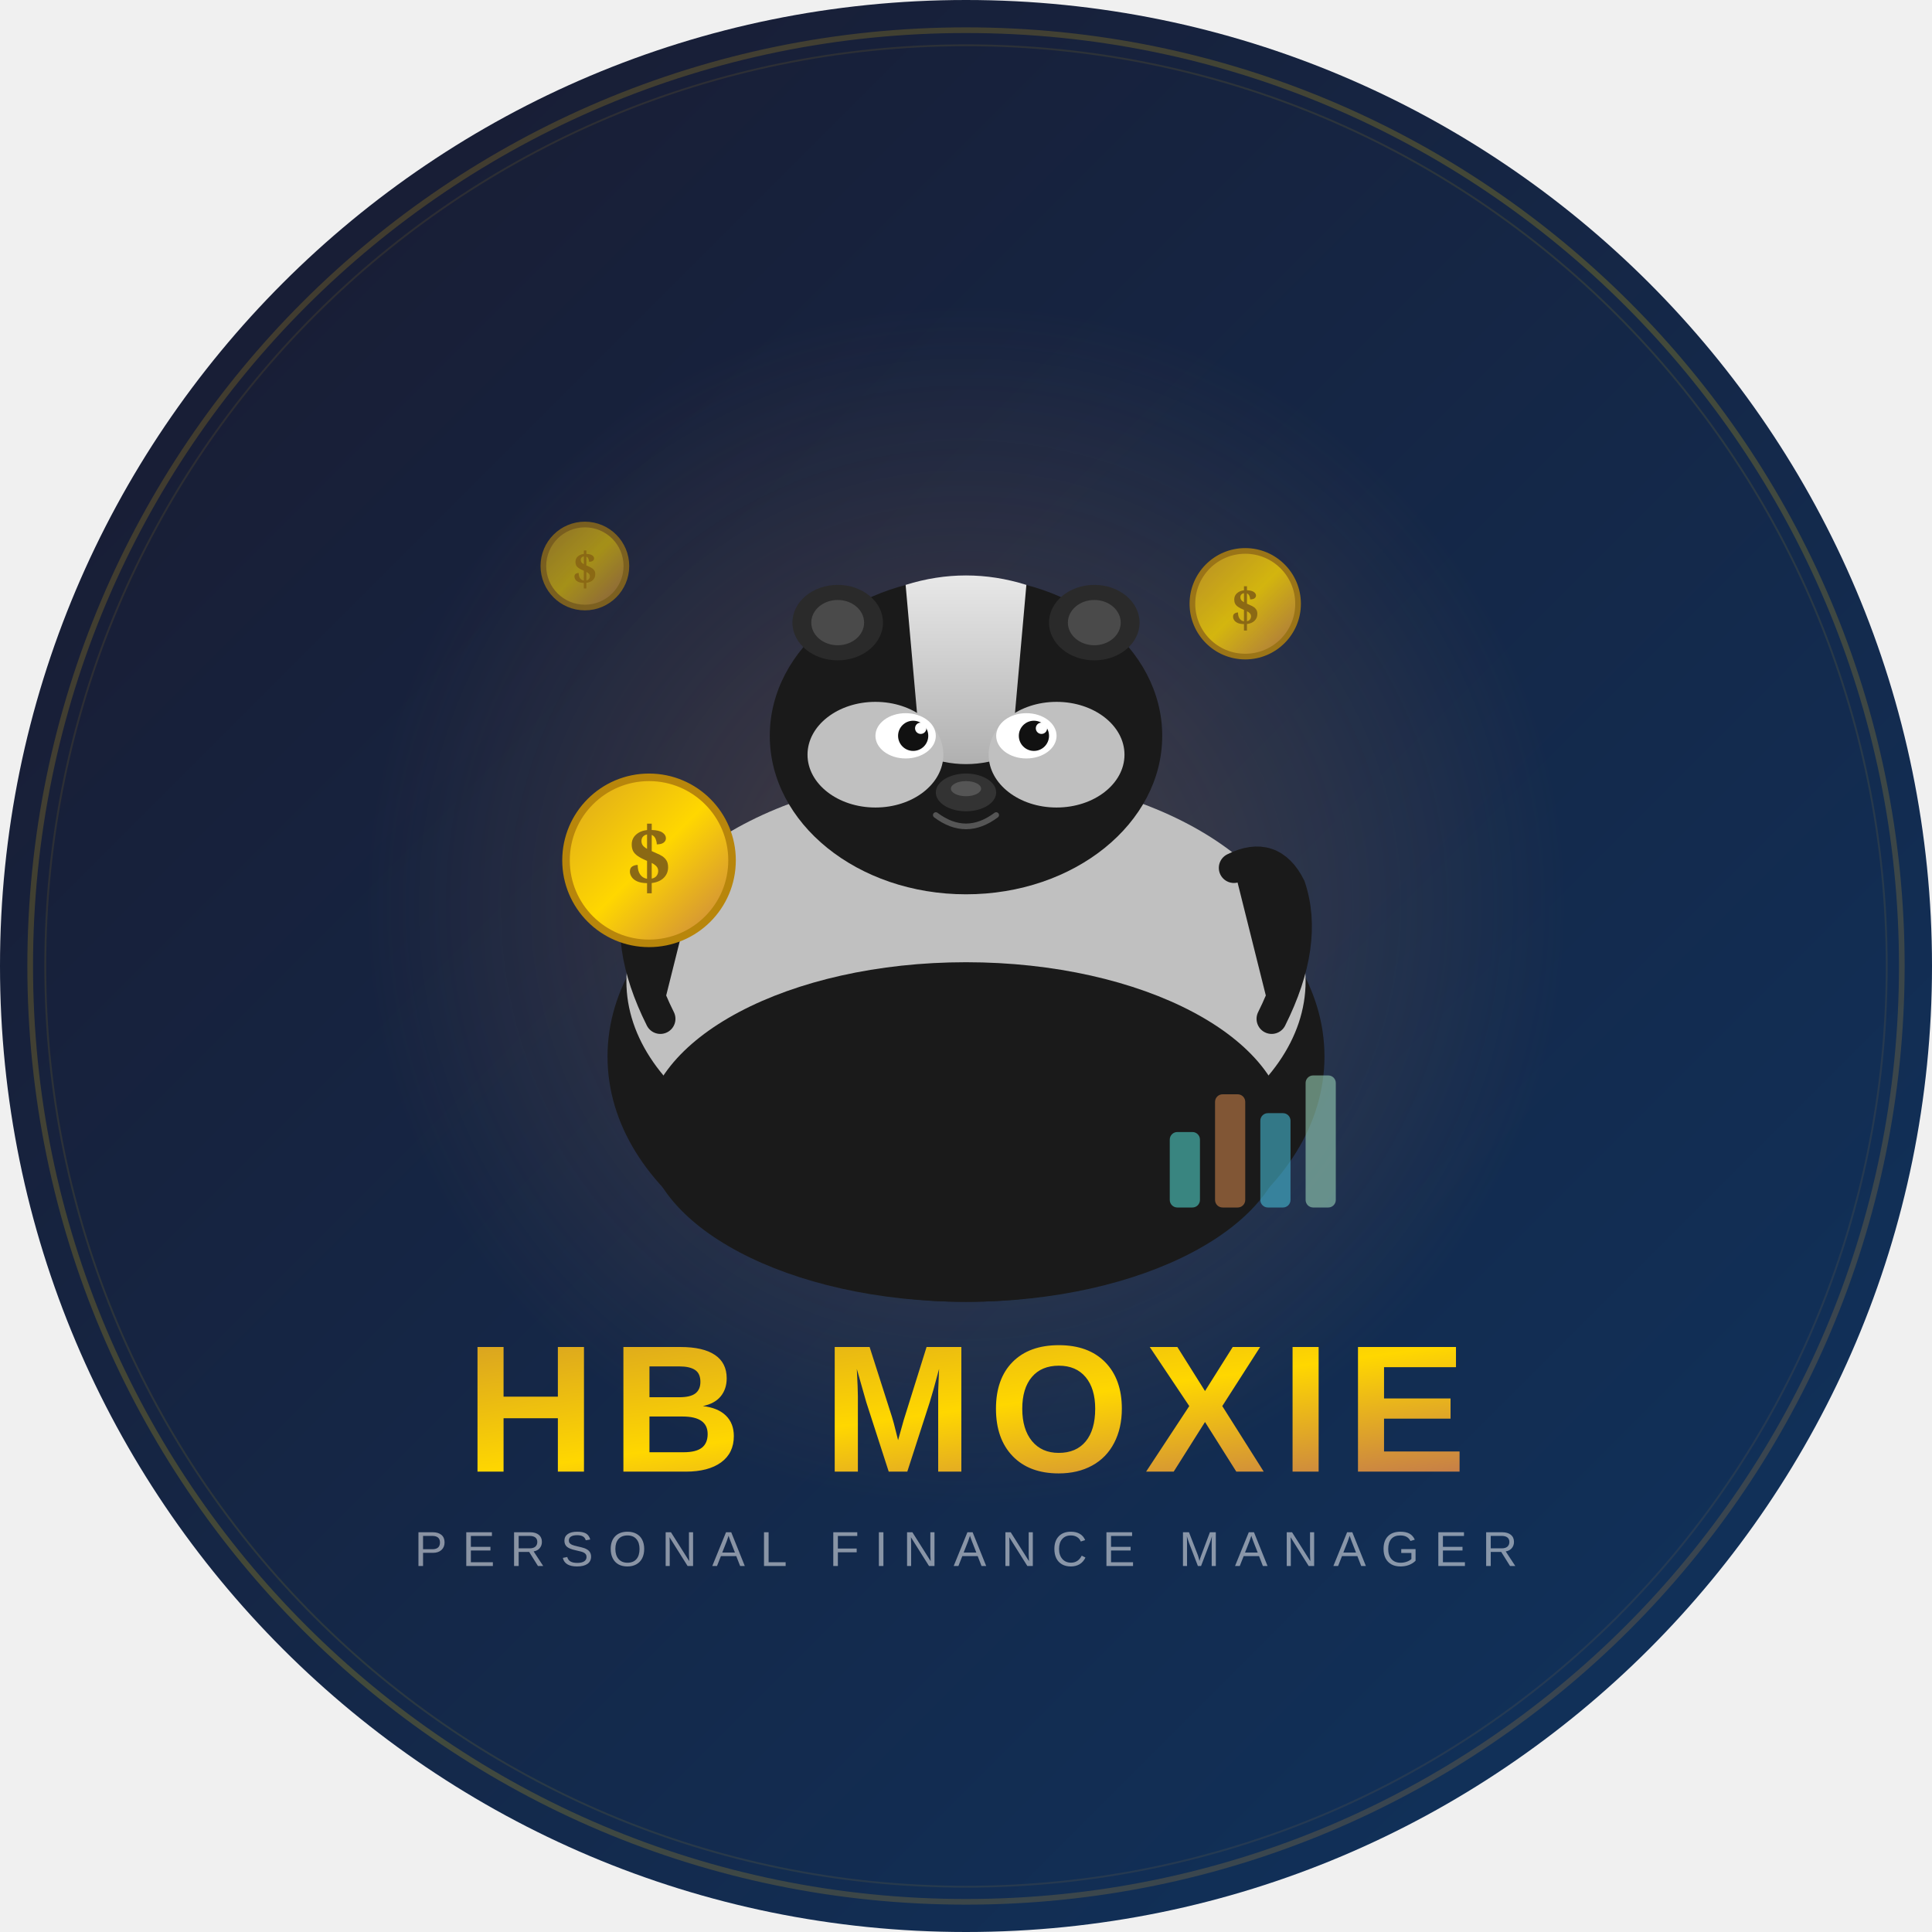
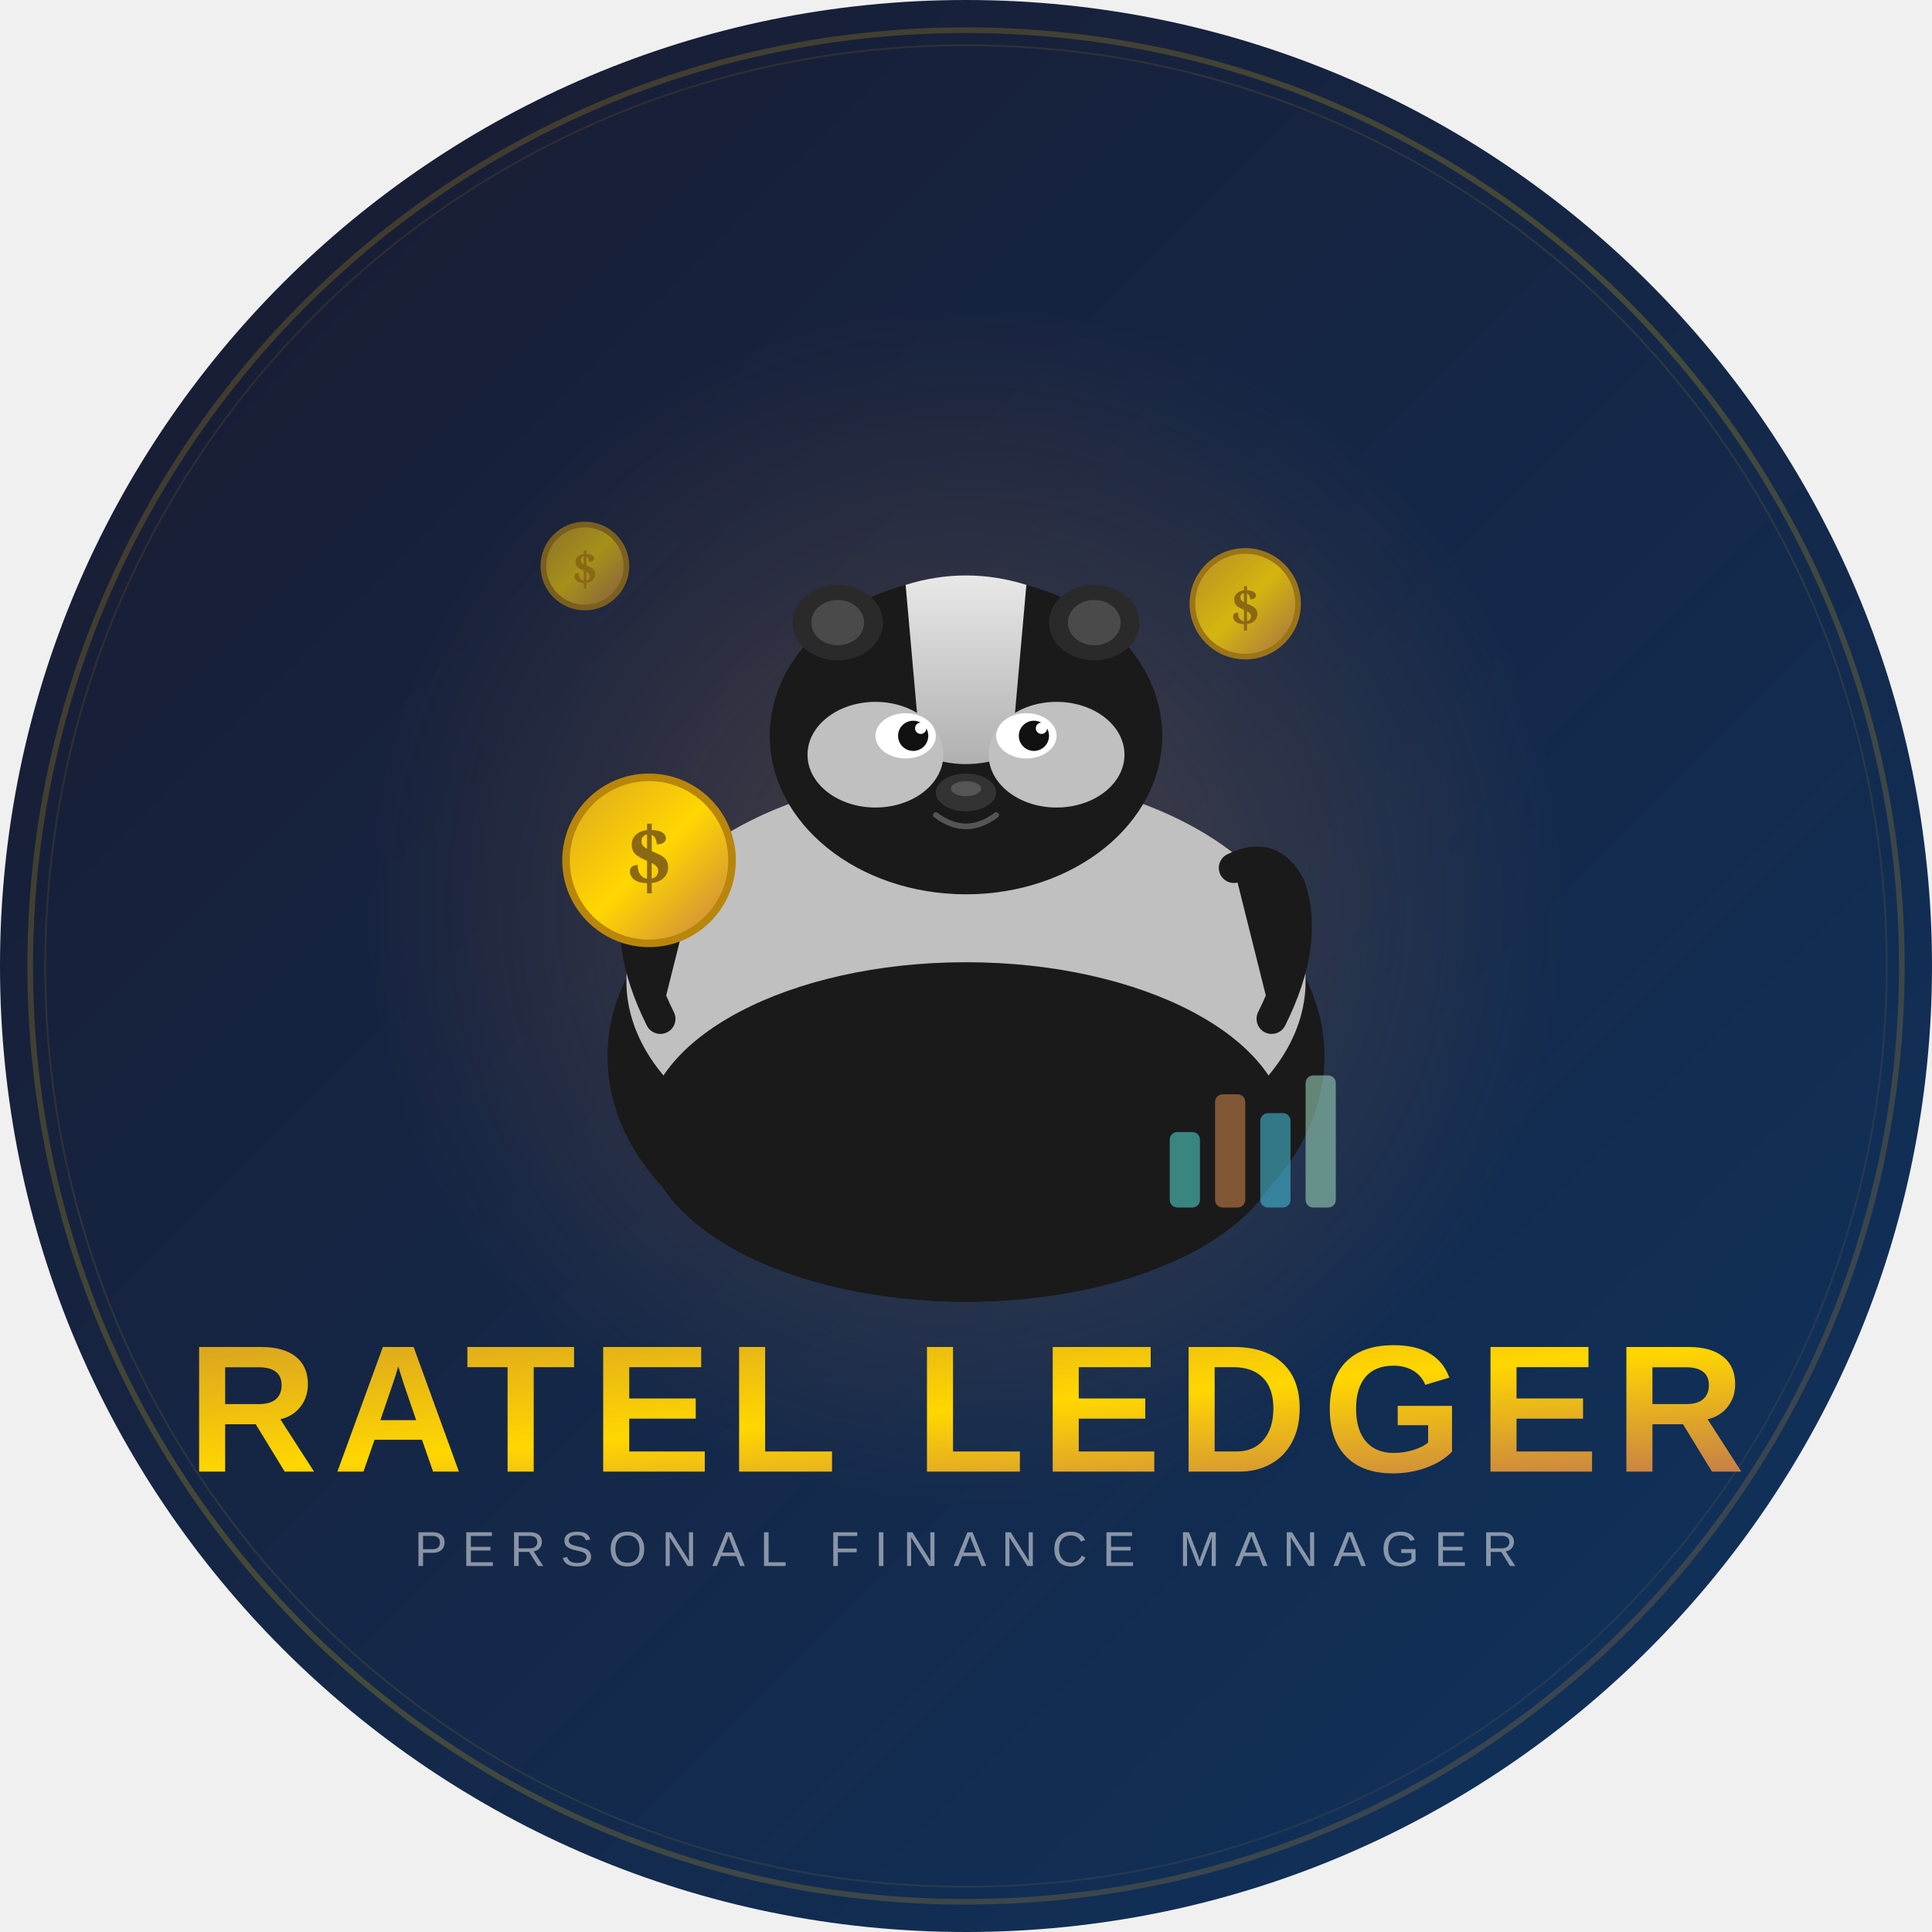
<svg xmlns="http://www.w3.org/2000/svg" viewBox="0 0 512 512" width="512" height="512">
  <defs>
    <linearGradient id="bg" x1="0%" y1="0%" x2="100%" y2="100%">
      <stop offset="0%" style="stop-color:#1a1a2e" />
      <stop offset="100%" style="stop-color:#0f3460" />
    </linearGradient>
    <linearGradient id="gold" x1="0%" y1="0%" x2="100%" y2="100%">
      <stop offset="0%" style="stop-color:#daa520" />
      <stop offset="50%" style="stop-color:#ffd700" />
      <stop offset="100%" style="stop-color:#c67e48" />
    </linearGradient>
    <linearGradient id="silver" x1="0%" y1="0%" x2="0%" y2="100%">
      <stop offset="0%" style="stop-color:#e8e8e8" />
      <stop offset="100%" style="stop-color:#b0b0b0" />
    </linearGradient>
    <radialGradient id="glow" cx="50%" cy="50%" r="50%">
      <stop offset="0%" style="stop-color:#c67e48;stop-opacity:0.3" />
      <stop offset="100%" style="stop-color:#c67e48;stop-opacity:0" />
    </radialGradient>
  </defs>
  <circle cx="256" cy="256" r="256" fill="url(#bg)" />
  <circle cx="256" cy="240" r="160" fill="url(#glow)" />
  <ellipse cx="256" cy="280" rx="95" ry="65" fill="#1a1a1a" />
  <ellipse cx="256" cy="260" rx="90" ry="55" fill="#c0c0c0" />
  <ellipse cx="256" cy="300" rx="85" ry="45" fill="#1a1a1a" />
  <ellipse cx="256" cy="195" rx="52" ry="42" fill="#1a1a1a" />
  <path d="M 240 155 Q 256 150 272 155 L 268 200 Q 256 205 244 200 Z" fill="url(#silver)" />
  <ellipse cx="232" cy="200" rx="18" ry="14" fill="#c0c0c0" />
  <ellipse cx="280" cy="200" rx="18" ry="14" fill="#c0c0c0" />
  <ellipse cx="222" cy="165" rx="12" ry="10" fill="#2a2a2a" />
  <ellipse cx="290" cy="165" rx="12" ry="10" fill="#2a2a2a" />
  <ellipse cx="222" cy="165" rx="7" ry="6" fill="#4a4a4a" />
  <ellipse cx="290" cy="165" rx="7" ry="6" fill="#4a4a4a" />
  <ellipse cx="240" cy="195" rx="8" ry="6" fill="#fff" />
  <ellipse cx="272" cy="195" rx="8" ry="6" fill="#fff" />
  <circle cx="242" cy="195" r="4" fill="#111" />
  <circle cx="274" cy="195" r="4" fill="#111" />
  <circle cx="244" cy="193" r="1.5" fill="#fff" />
  <circle cx="276" cy="193" r="1.5" fill="#fff" />
  <ellipse cx="256" cy="210" rx="8" ry="5" fill="#333" />
  <ellipse cx="256" cy="209" rx="4" ry="2" fill="#555" />
  <path d="M 248 216 Q 256 222 264 216" fill="none" stroke="#555" stroke-width="1.5" stroke-linecap="round" />
  <path d="M 175 270 Q 165 250 170 235 Q 175 225 185 230" fill="#1a1a1a" stroke="#1a1a1a" stroke-width="8" stroke-linecap="round" />
  <path d="M 337 270 Q 347 250 342 235 Q 337 225 327 230" fill="#1a1a1a" stroke="#1a1a1a" stroke-width="8" stroke-linecap="round" />
  <circle cx="172" cy="228" r="22" fill="url(#gold)" stroke="#b8860b" stroke-width="2" />
  <text x="172" y="235" text-anchor="middle" font-size="22" font-weight="bold" fill="#8b6914" font-family="serif">$</text>
  <circle cx="330" cy="160" r="14" fill="url(#gold)" stroke="#b8860b" stroke-width="1.5" opacity="0.8" />
  <text x="330" y="166" text-anchor="middle" font-size="14" font-weight="bold" fill="#8b6914" font-family="serif">$</text>
  <circle cx="155" cy="150" r="11" fill="url(#gold)" stroke="#b8860b" stroke-width="1.5" opacity="0.6" />
  <text x="155" y="155" text-anchor="middle" font-size="12" font-weight="bold" fill="#8b6914" font-family="serif">$</text>
  <g transform="translate(310, 280)" opacity="0.6">
    <rect x="0" y="20" width="8" height="20" rx="2" fill="#4ecdc4" />
    <rect x="12" y="10" width="8" height="30" rx="2" fill="#c67e48" />
    <rect x="24" y="15" width="8" height="25" rx="2" fill="#45b7d1" />
    <rect x="36" y="5" width="8" height="35" rx="2" fill="#96ceb4" />
  </g>
-   <text x="256" y="390" text-anchor="middle" font-size="48" font-weight="800" fill="url(#gold)" font-family="'Segoe UI', 'Helvetica Neue', Arial, sans-serif" letter-spacing="4">HB MOXIE</text>
+   <text x="256" y="390" text-anchor="middle" font-size="48" font-weight="800" fill="url(#gold)" font-family="'Segoe UI', 'Helvetica Neue', Arial, sans-serif" letter-spacing="4">RATEL LEDGER</text>
  <text x="256" y="415" text-anchor="middle" font-size="13" fill="rgba(255,255,255,0.5)" font-family="'Segoe UI', Arial, sans-serif" letter-spacing="4">PERSONAL FINANCE MANAGER</text>
  <circle cx="256" cy="256" r="248" fill="none" stroke="url(#gold)" stroke-width="1.5" opacity="0.2" />
  <circle cx="256" cy="256" r="244" fill="none" stroke="url(#gold)" stroke-width="0.5" opacity="0.1" />
</svg>
